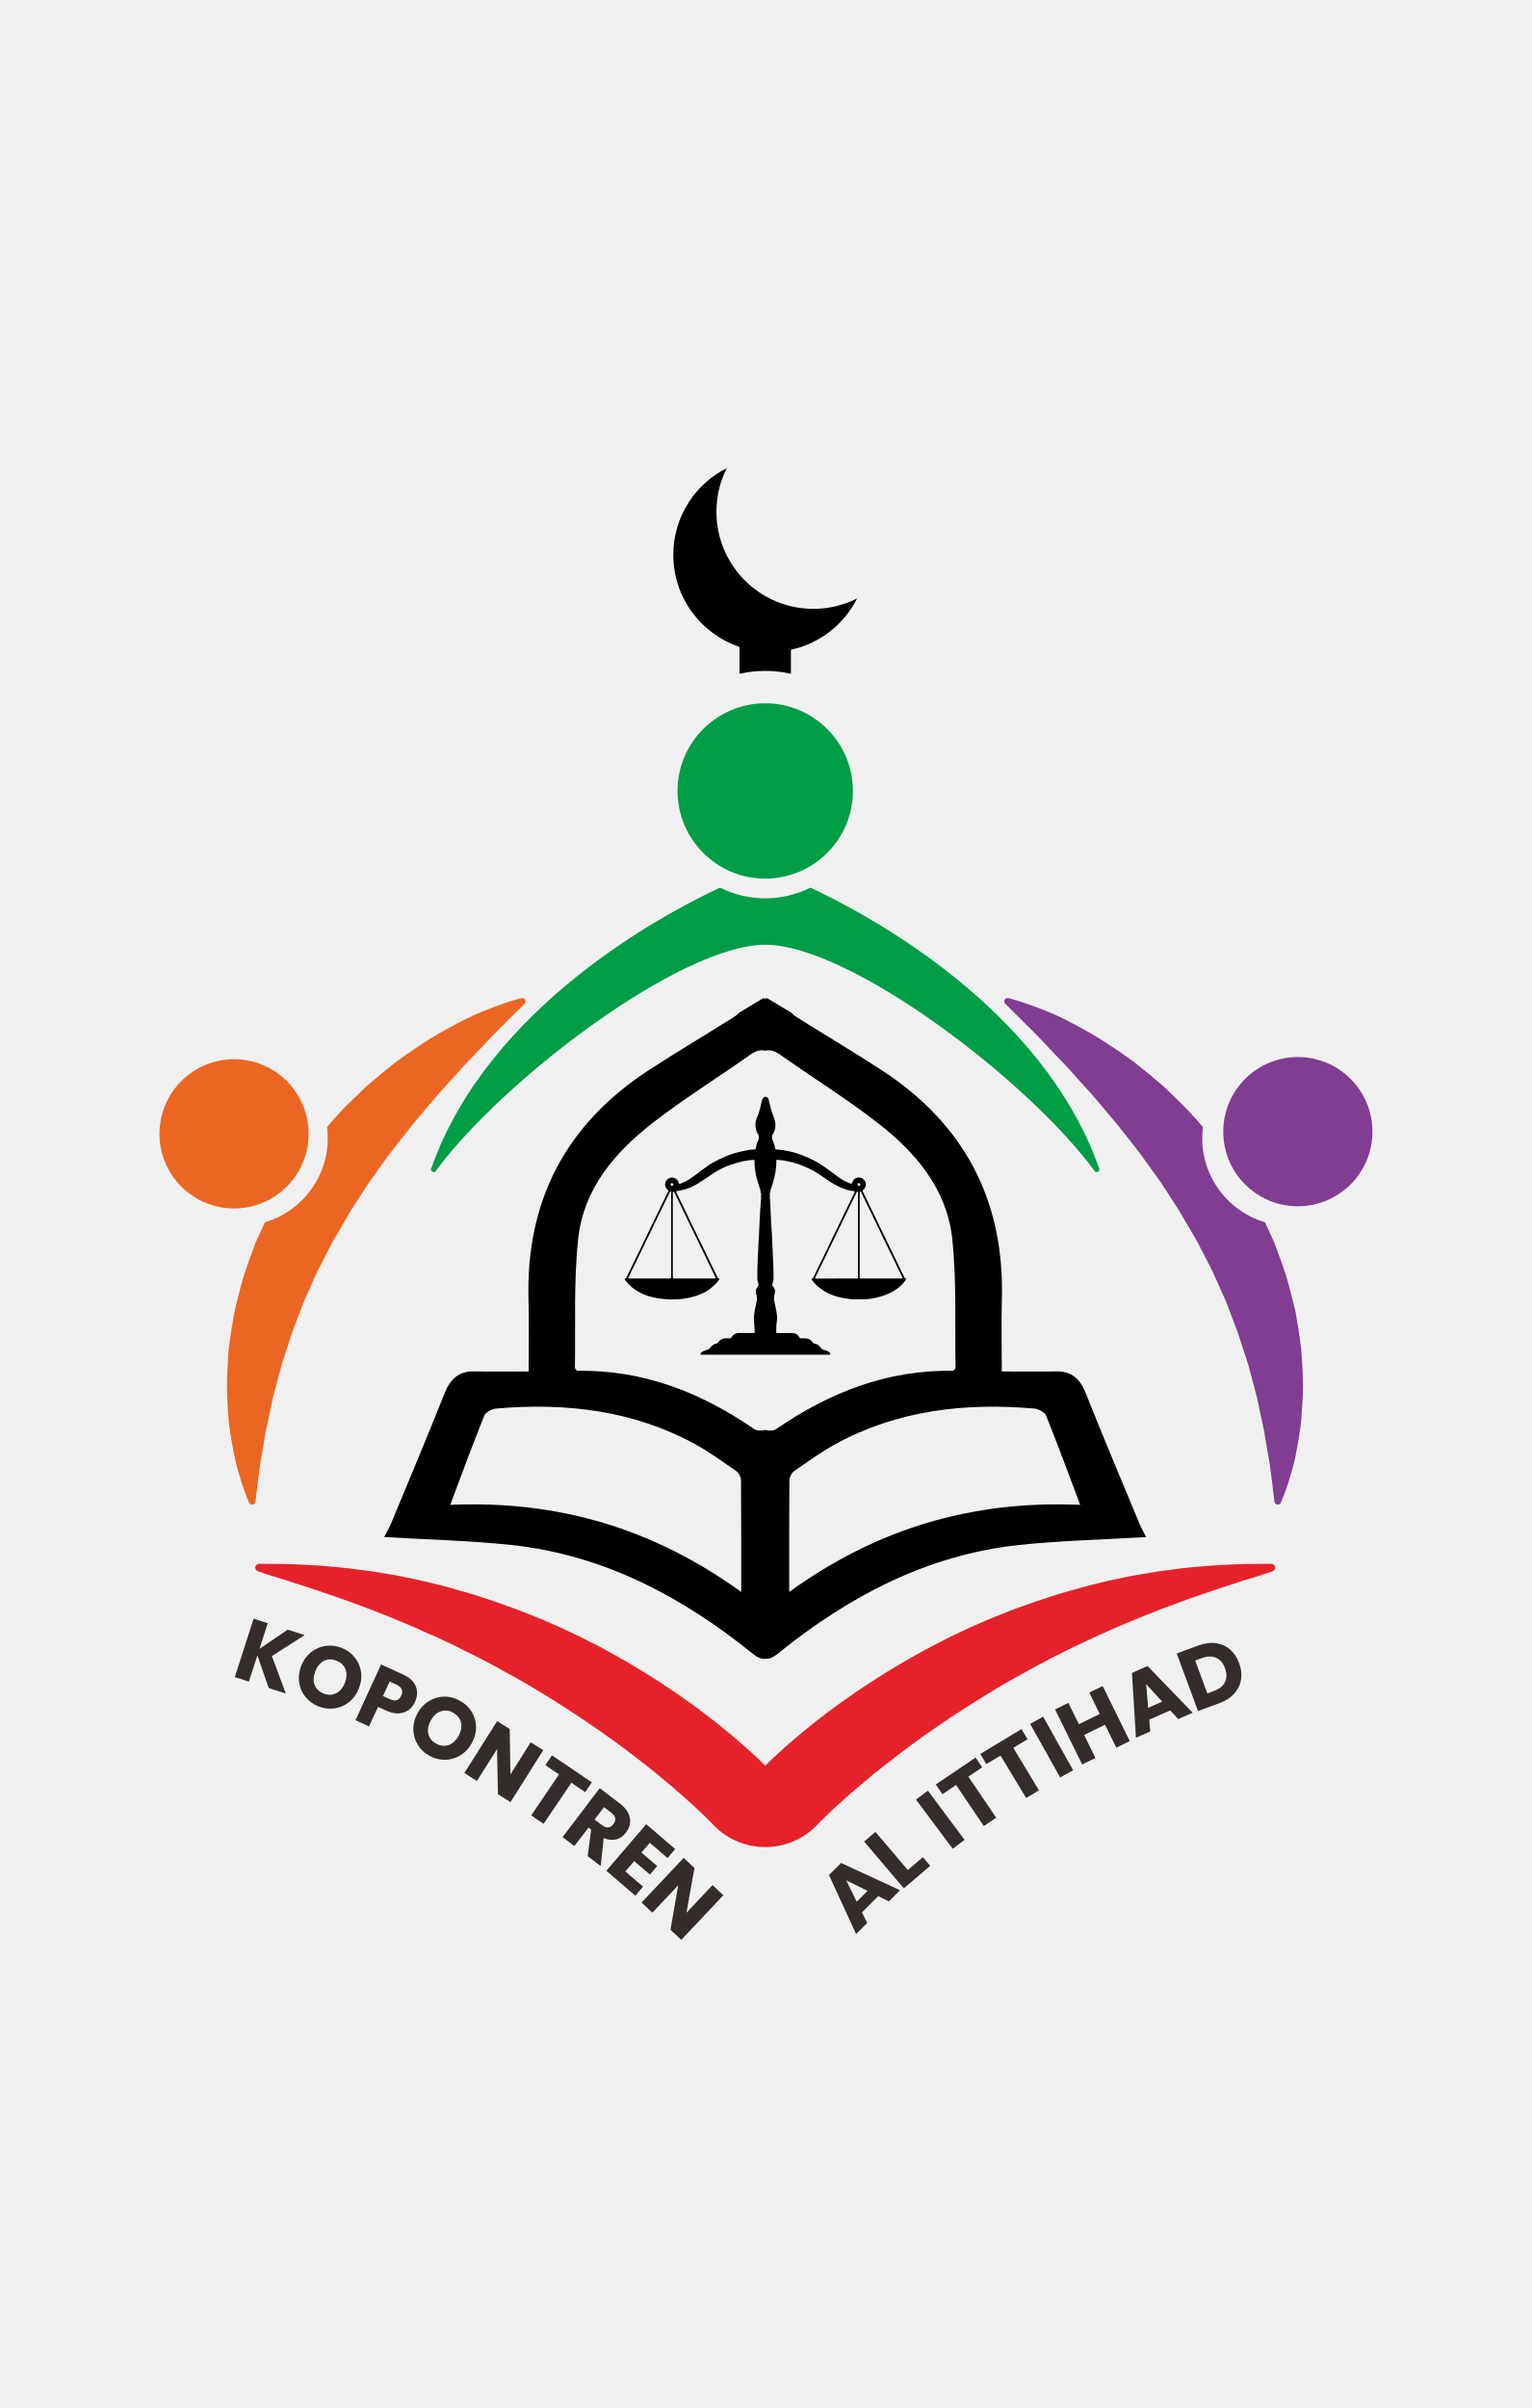
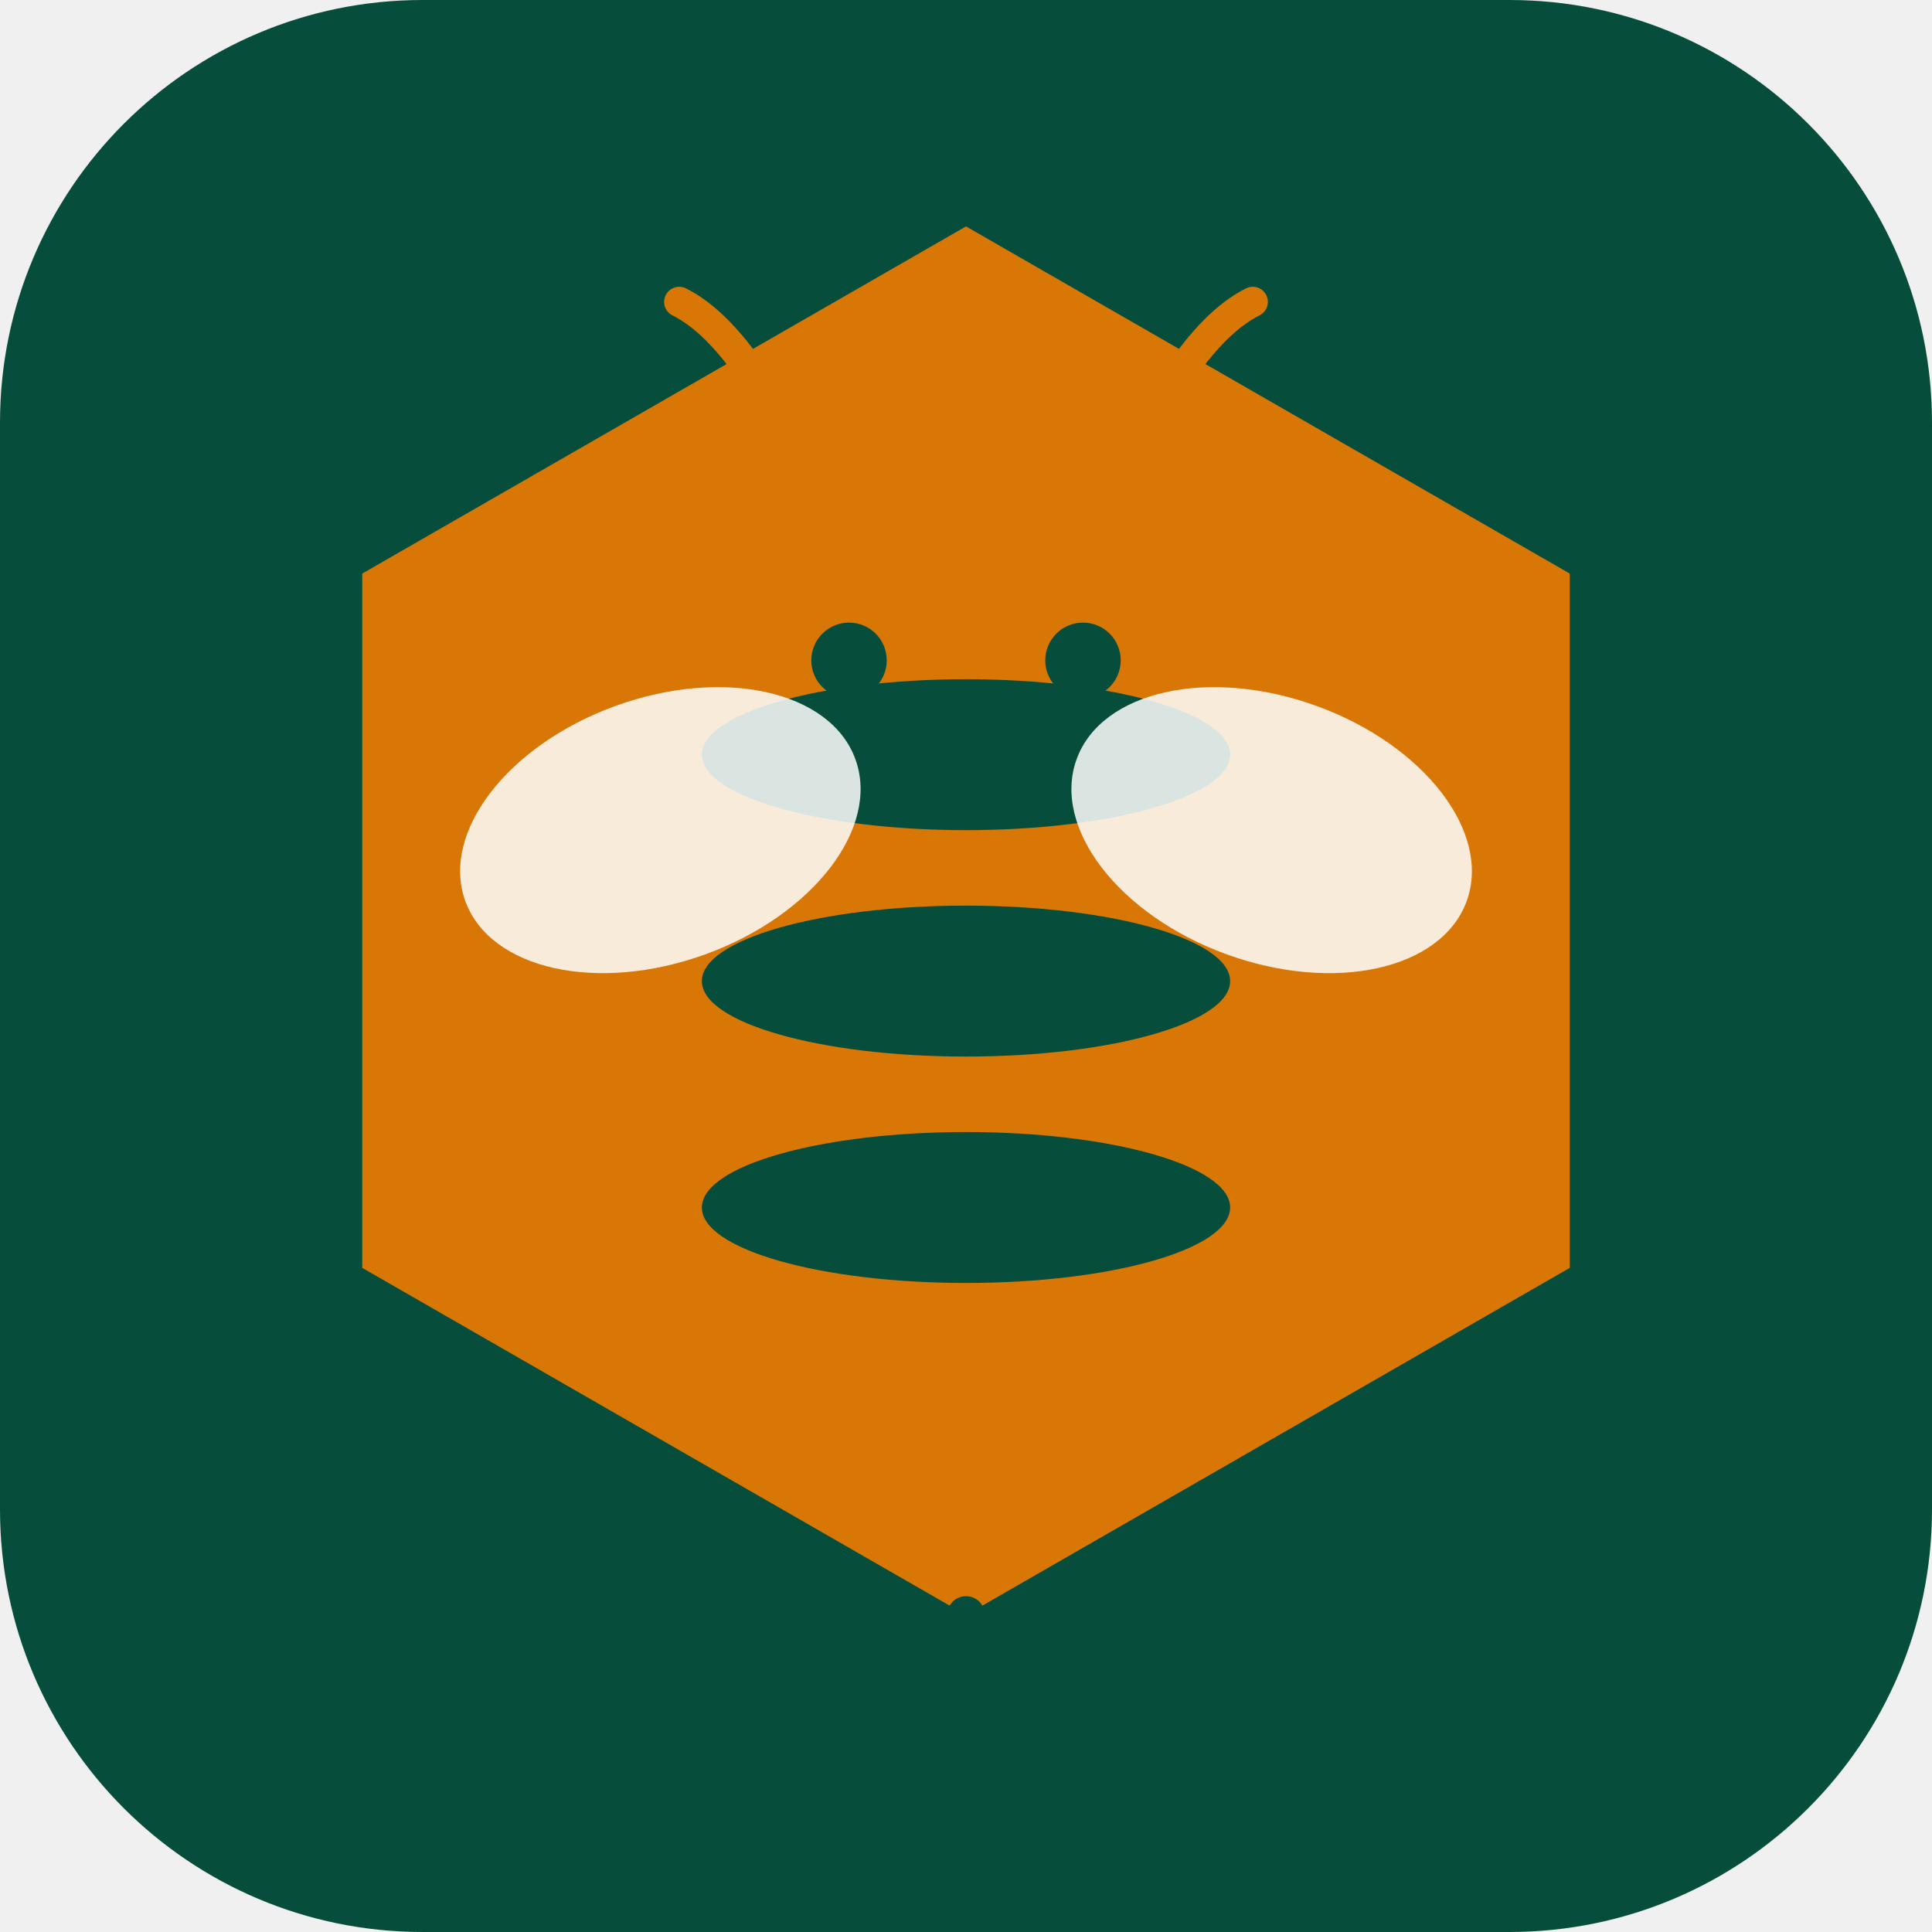
- <svg xmlns="http://www.w3.org/2000/svg" xml:space="preserve" width="210mm" height="330mm" version="1.1" style="shape-rendering:geometricPrecision; text-rendering:geometricPrecision; image-rendering:optimizeQuality; fill-rule:evenodd; clip-rule:evenodd" viewBox="0 0 21000 33000">
-   <defs>
-     <style type="text/css">
-    
-     .fil4 {fill:black}
-     .fil5 {fill:#332C2B;fill-rule:nonzero}
-     .fil2 {fill:#EB6622;fill-rule:nonzero}
-     .fil3 {fill:#E62129;fill-rule:nonzero}
-     .fil1 {fill:#813D91;fill-rule:nonzero}
-     .fil0 {fill:#009D47;fill-rule:nonzero}
-    
-   </style>
-   </defs>
-   <g id="Layer_x0020_1">
-     <g id="_2343718355936">
-       <g>
-         <path class="fil0" d="M10490 12041c662,0 1202,-539 1202,-1202 0,-662 -540,-1201 -1202,-1201 -663,0 -1202,539 -1202,1201 0,663 539,1202 1202,1202zm4577 3963l0 0 -8 -14c-782,-2193 -3167,-3460 -3951,-3826 -186,94 -396,147 -618,147 -222,0 -432,-53 -619,-147 -784,366 -3169,1633 -3951,3826l-8 14c-10,20 -3,43 16,53 13,7 32,9 40,-2 918,-1254 3365,-3108 4522,-3108 1156,0 3603,1854 4521,3108 8,11 27,9 40,2 19,-10 26,-33 16,-53z" />
-         <path class="fil1" d="M17791 14486c-564,0 -1022,458 -1022,1023 0,564 458,1022 1022,1022 565,0 1023,-458 1023,-1022 0,-565 -458,-1023 -1023,-1023zm63 4261l0 0c-2,-57 -6,-115 -10,-174 -2,-29 -4,-59 -7,-89 -4,-29 -8,-59 -12,-89 -8,-60 -17,-120 -26,-182 -10,-61 -20,-123 -31,-186 -5,-31 -12,-62 -19,-93 -7,-31 -15,-62 -23,-94 -32,-125 -63,-253 -103,-381 -22,-62 -44,-126 -66,-189 -23,-64 -47,-127 -70,-191 -22,-65 -54,-125 -81,-188 -21,-47 -43,-93 -65,-140 -497,-147 -861,-608 -861,-1153 0,-52 4,-103 10,-153 -109,-128 -221,-251 -338,-362 -44,-45 -89,-88 -134,-130 -22,-22 -44,-43 -66,-64 -24,-20 -47,-39 -70,-59 -45,-39 -91,-78 -136,-115 -46,-37 -91,-74 -136,-109 -88,-73 -180,-136 -269,-197 -91,-59 -176,-118 -260,-171 -171,-106 -337,-193 -483,-267 -75,-36 -142,-71 -209,-96 -65,-27 -125,-52 -181,-72 -56,-21 -106,-39 -151,-54 -44,-16 -82,-27 -114,-37 -31,-10 -56,-16 -72,-21 -17,-4 -26,-7 -26,-7l-22 -6c-15,-4 -32,0 -44,12 -17,17 -17,46 0,64 0,0 89,88 244,243 77,77 174,169 277,281 52,55 108,113 166,175 58,63 123,124 185,195 63,69 128,141 195,216 68,74 139,151 207,234 68,81 139,165 211,251 18,22 36,43 55,65 17,22 35,45 53,67 35,45 71,91 107,136 36,46 72,92 109,139 18,23 37,46 54,70 17,24 35,48 52,73 70,97 141,195 212,295 68,101 133,205 201,309 69,102 128,211 191,318l94 160c16,26 30,53 44,81l42 82c29,55 57,110 85,164 27,55 58,108 81,165 50,111 99,221 148,330 13,27 23,55 34,83 10,28 21,55 31,83 21,55 42,109 62,164 11,27 21,54 31,81 11,27 21,53 29,81 18,54 35,108 52,161 17,53 35,105 52,157 8,26 16,52 25,78 7,26 14,52 21,77 27,103 54,204 80,300 7,25 13,49 19,73 6,24 11,47 16,71 10,48 20,94 29,140 19,91 38,178 56,261 14,84 28,163 40,238 13,75 25,145 36,209 10,65 17,125 24,179 27,217 42,341 42,341 2,15 12,30 28,36 23,10 50,-1 60,-25l8 -19c0,0 3,-8 10,-24 6,-16 16,-39 27,-70 12,-31 26,-69 41,-113 7,-23 15,-47 24,-73 7,-25 16,-53 24,-82 18,-58 36,-122 53,-192 16,-71 29,-147 44,-229 9,-41 15,-83 21,-127 7,-44 14,-89 20,-135 7,-46 9,-94 12,-142 4,-49 7,-99 10,-150 4,-51 5,-103 7,-157 1,-26 1,-53 2,-80 0,-27 -1,-55 -2,-82 0,-56 -3,-112 -6,-169z" />
-         <path class="fil2" d="M2186 15539c0,564 458,1022 1023,1022 564,0 1022,-458 1022,-1022 0,-565 -458,-1023 -1022,-1023 -565,0 -1023,458 -1023,1023zm926 3377l0 0c0,27 -1,55 -1,82 0,27 1,54 2,80 2,54 2,106 6,157 4,51 7,101 10,150 4,48 6,96 12,142 7,46 14,91 20,135 7,44 13,86 21,127 16,82 28,158 45,229 17,70 34,134 52,192 9,29 17,57 25,82 9,26 17,50 24,73 15,44 29,82 40,113 11,31 22,54 28,70 7,16 10,24 10,24l8 19c10,24 36,35 60,25 15,-6 25,-21 27,-36 0,0 16,-124 43,-341 7,-54 13,-114 23,-179 11,-64 23,-134 36,-209 13,-75 27,-154 41,-238 18,-83 36,-170 56,-261 9,-46 19,-92 29,-140 5,-24 10,-47 15,-71 7,-24 13,-48 20,-73 26,-96 52,-197 80,-300 7,-25 14,-51 21,-77 8,-26 17,-52 25,-78 17,-52 34,-104 52,-157 17,-53 34,-107 52,-161 8,-28 18,-54 28,-81 11,-27 21,-54 31,-81 21,-55 42,-109 63,-164 10,-28 21,-55 31,-83 10,-28 21,-56 34,-83 48,-109 98,-219 147,-330 24,-57 54,-110 82,-165 28,-54 56,-109 84,-164l43 -82c14,-28 28,-55 44,-81l94 -160c62,-107 122,-216 191,-318 67,-104 133,-208 201,-309 71,-100 142,-198 211,-295 18,-25 35,-49 53,-73 17,-24 36,-47 54,-70 37,-47 73,-93 109,-139 36,-45 72,-91 107,-136 18,-22 35,-45 53,-67 18,-22 36,-43 54,-65 73,-86 143,-170 212,-251 68,-83 139,-160 206,-234 68,-75 133,-147 196,-216 62,-71 126,-132 184,-195 59,-62 114,-120 167,-175 103,-112 199,-204 276,-281 156,-155 244,-243 244,-243 18,-18 18,-47 0,-64 -12,-12 -28,-16 -43,-12l-23 6c0,0 -8,3 -25,7 -16,5 -42,11 -73,21 -31,10 -70,21 -114,37 -44,15 -94,33 -150,54 -56,20 -116,45 -182,72 -66,25 -133,60 -208,96 -147,74 -312,161 -483,267 -85,53 -170,112 -260,171 -89,61 -181,124 -270,197 -45,35 -89,72 -135,109 -46,37 -91,76 -137,115 -23,20 -46,39 -69,59 -22,21 -44,42 -66,64 -45,42 -90,85 -135,130 -116,111 -228,234 -337,362 6,50 10,101 10,153 0,545 -364,1006 -861,1153 -23,47 -44,93 -65,140 -28,63 -59,123 -81,188 -23,64 -48,127 -70,191 -22,63 -45,127 -66,189 -40,128 -72,256 -103,381 -8,32 -16,63 -23,94 -7,31 -14,62 -19,93 -12,63 -21,125 -31,186 -10,62 -19,122 -27,182 -4,30 -8,60 -12,89 -3,30 -4,60 -6,89 -4,59 -8,117 -10,174 -3,57 -6,113 -7,169z" />
-         <path class="fil3" d="M17429 21539l-120 40 -119 38c-80,25 -161,45 -237,74 -154,50 -303,97 -455,151l-225 78 -221 82c-37,14 -74,26 -110,40l-109 43c-73,29 -145,56 -216,86 -143,61 -286,114 -425,181 -69,33 -139,60 -208,93l-206 97c-69,30 -135,69 -203,100 -68,33 -135,65 -202,102l-198 105c-65,38 -131,72 -196,108 -66,34 -130,74 -194,110l-97 56 -95 59c-63,40 -127,75 -189,115l-188 119 -185 121 -183 124c-61,40 -120,85 -180,126 -61,42 -119,86 -178,129 -118,87 -235,175 -349,265l-171 136c-56,46 -112,92 -167,139 -110,93 -218,187 -322,283 -52,48 -104,95 -152,143 -25,23 -49,47 -71,69l-54 55 -9 9c-379,390 -1002,398 -1391,19 -9,-8 -19,-19 -27,-28l-21 -22 -33 -33c-22,-23 -46,-46 -71,-70 -48,-47 -100,-94 -152,-142 -103,-96 -212,-190 -322,-284 -55,-47 -111,-93 -167,-139l-170 -136c-115,-90 -232,-178 -349,-266 -60,-42 -118,-87 -179,-128 -60,-42 -119,-87 -180,-127l-183 -124 -185 -121 -187 -119c-62,-41 -127,-75 -190,-116l-95 -58 -96 -56c-65,-37 -129,-76 -195,-111 -65,-35 -131,-70 -196,-108l-199 -105c-66,-36 -133,-68 -201,-101 -68,-31 -134,-70 -203,-101l-206 -97c-34,-17 -70,-31 -104,-46 -35,-14 -70,-31 -105,-47 -139,-66 -282,-118 -424,-181 -72,-29 -144,-56 -217,-85l-109 -42 -110 -41 -222 -82 -224 -77c-151,-54 -304,-101 -459,-151 -77,-29 -155,-49 -234,-74l-118 -37 -119 -40 -17 -6c-28,-9 -42,-39 -33,-66 7,-22 28,-36 50,-36l242 2c80,1 161,0 242,5 161,8 322,13 483,30 80,8 161,13 241,23l241 31c40,5 80,9 120,16l119 20c80,14 160,26 239,41l238 50c79,15 157,35 236,55 78,20 157,38 235,61l233 67 58 17 58 18 115 38c77,25 155,49 230,78l228 83 226 89c76,29 149,63 224,95l111 48 110 52c147,67 291,142 435,215l213 117c71,39 141,80 211,121 139,82 277,167 413,255 136,89 269,180 401,275 66,47 130,96 195,144 64,49 129,99 192,149 127,101 251,205 373,313 61,54 121,109 180,165 60,56 117,112 176,175l-159 0c59,-63 116,-119 175,-175 60,-56 120,-111 180,-165 122,-108 246,-212 373,-313 63,-51 128,-100 192,-149 65,-48 130,-97 196,-144 131,-95 265,-186 401,-274 135,-89 273,-174 412,-256 71,-41 140,-82 211,-121l213 -116 216 -111c72,-37 146,-70 219,-105l110 -52 111 -48c75,-32 148,-66 224,-95l226 -90 228 -82c75,-29 153,-53 230,-78l115 -38 58 -19 58 -16 233 -67c78,-23 157,-41 235,-61 78,-20 157,-40 236,-55l237 -50c80,-15 160,-28 239,-41l120 -20c40,-7 80,-11 120,-16l240 -31c81,-10 161,-15 242,-23 160,-17 322,-22 484,-30 81,-5 161,-4 241,-5l240 -2c30,0 53,23 54,52 0,24 -15,44 -36,51l-15 5z" />
-         <path class="fil4" d="M15618 20876c-247,-594 -497,-1187 -735,-1785 -77,-193 -192,-301 -406,-297 -244,5 -489,1 -744,1 0,-342 -8,-664 1,-986 38,-1358 -515,-2405 -1649,-3144 -376,-245 -763,-474 -1144,-713 -30,-19 -70,-46 -92,-73l0 0 -337 -202 -22 13 -23 -13 -336 202 0 0c-22,27 -62,54 -93,73 -380,239 -767,468 -1143,713 -1135,739 -1687,1786 -1650,3144 9,322 2,644 2,986 -255,0 -500,4 -745,-1 -214,-4 -328,104 -406,297 -238,598 -487,1191 -734,1785 -30,71 -70,138 -96,188 597,36 1174,48 1745,109 1263,136 2339,707 3312,1493 64,52 115,72 167,67 51,5 103,-15 167,-67 972,-786 2048,-1357 3311,-1493 572,-61 1149,-73 1745,-109 -26,-50 -66,-117 -95,-188zm-5457 941l0 0c-1205,-872 -2516,-1258 -3989,-1194 159,-424 307,-826 467,-1224 20,-47 105,-91 164,-96 953,-82 1875,23 2729,490 196,108 379,241 563,369 33,24 62,80 63,121 4,497 3,993 3,1534zm476 -2230l0 0c-32,22 -97,23 -147,10 -51,13 -116,12 -148,-10 -734,-507 -1531,-817 -2430,-801 -15,-17 -31,-28 -31,-38 10,-591 -18,-1185 45,-1770 72,-682 499,-1185 1022,-1590 427,-331 888,-617 1330,-929 77,-55 141,-76 212,-60 70,-16 135,5 212,60 441,312 903,598 1329,929 523,405 950,908 1023,1590 62,585 34,1179 45,1770 0,10 -17,21 -31,38 -899,-16 -1696,294 -2431,801zm182 2230l0 0c0,-541 -2,-1037 2,-1534 1,-41 30,-97 64,-121 184,-128 366,-261 562,-369 854,-467 1776,-572 2730,-490 58,5 144,49 163,96 160,398 308,800 468,1224 -1473,-64 -2785,322 -3989,1194z" />
-         <path class="fil4" d="M11749 8202c-179,90 -382,142 -598,142 -735,0 -1330,-596 -1330,-1331 0,-215 51,-418 142,-598 -435,219 -733,669 -733,1188 0,587 380,1085 907,1262l0 369c113,-26 231,-40 353,-40 121,0 239,14 352,40l0 -330c398,-85 729,-349 907,-702z" />
-         <g>
-           <path class="fil4" d="M10493 18565c-250,0 -499,0 -749,0 -39,0 -79,0 -118,0 -9,0 -21,3 -22,-7 -1,-8 5,-20 11,-24 13,-10 28,-17 43,-23 16,-7 33,-12 49,-17 14,-5 22,-17 32,-27 13,-15 28,-30 44,-42 11,-7 26,-10 39,-12 9,-1 14,-5 19,-12 10,-16 23,-32 40,-41 21,-11 42,-20 66,-19 21,1 41,0 62,0 8,0 13,-2 17,-10 13,-27 34,-46 62,-56 13,-6 28,-7 43,-7 66,-1 133,-1 200,0 11,0 16,-6 15,-15 -1,-26 -2,-52 -4,-78 -1,-22 -4,-44 -5,-65 -1,-19 -3,-38 -2,-57 1,-25 4,-50 8,-75 9,-50 20,-99 30,-149 2,-11 7,-24 4,-33 -8,-18 2,-36 -7,-54 -9,-16 -10,-35 -8,-54 2,-23 14,-41 27,-59 9,-11 13,-22 7,-36 -8,-23 -14,-47 -14,-71 0,-36 0,-72 0,-108 2,-53 3,-107 5,-160 1,-31 3,-61 5,-91 2,-39 3,-78 5,-117 2,-41 5,-82 7,-123 2,-33 3,-66 5,-99 2,-49 4,-99 7,-148 2,-40 4,-79 7,-119 3,-39 6,-78 9,-118 0,0 0,-1 0,-2 1,-26 2,-51 2,-77 0,-6 -4,-13 -7,-19 -1,-4 -5,-11 -4,-13 7,-11 1,-19 -2,-28 -12,-39 -26,-77 -37,-116 -11,-37 -22,-75 -27,-114 -8,-51 -15,-103 -13,-156 1,-17 -5,-20 -22,-18 -31,3 -63,5 -93,10 -32,5 -63,12 -94,21 -40,10 -79,23 -119,36 -58,19 -114,44 -167,74 -42,23 -82,50 -121,76 -63,42 -124,87 -190,123 -50,28 -102,51 -157,66 -33,9 -67,15 -101,21 -11,2 -14,7 -9,18 22,44 43,88 65,132 24,50 49,100 73,150 21,44 41,88 62,132 22,43 44,87 65,131 15,30 29,62 44,92 11,25 25,49 37,73 14,30 28,59 42,88 20,43 40,86 61,129 25,50 50,101 75,151 14,29 27,59 41,88 3,6 10,11 16,13 10,4 10,10 5,17 -12,17 -23,34 -37,48 -29,28 -59,57 -92,82 -37,28 -79,50 -123,68 -31,13 -63,26 -96,34 -39,11 -80,19 -120,26 -32,5 -65,9 -97,11 -39,2 -77,2 -116,2 -18,-1 -36,-2 -53,-4 -29,-2 -57,-5 -85,-9 -38,-7 -76,-14 -114,-23 -52,-13 -103,-33 -151,-58 -41,-22 -79,-46 -114,-76 -30,-25 -56,-54 -80,-84 -6,-6 -10,-14 -15,-21 -4,-6 0,-12 5,-11 17,0 19,-15 24,-24 15,-31 29,-62 44,-94 17,-34 33,-69 50,-103 21,-44 43,-88 65,-132 16,-32 33,-65 48,-98 26,-53 50,-106 75,-159 15,-30 30,-59 45,-89 15,-31 28,-62 43,-93 15,-30 31,-60 45,-90 18,-37 35,-74 53,-110 15,-32 31,-64 47,-96 11,-23 22,-47 34,-70 5,-11 9,-22 15,-32 7,-10 5,-17 -3,-25 -9,-9 -18,-18 -24,-28 -20,-33 -17,-66 3,-98 38,-59 123,-57 159,1 6,9 10,20 14,31 4,9 10,13 19,10 21,-10 42,-18 63,-28 48,-24 92,-53 135,-85 63,-47 125,-95 189,-140 36,-25 75,-44 112,-64 21,-12 43,-22 65,-32 28,-13 57,-25 86,-37 25,-10 50,-20 76,-28 30,-9 60,-17 90,-24 42,-10 84,-19 127,-27 20,-3 41,-4 61,-5 27,0 30,-3 34,-30 5,-30 13,-59 26,-86 5,-10 9,-19 12,-28 1,-3 1,-7 1,-10 0,-5 -2,-10 -1,-13 7,-18 -4,-31 -12,-45 -15,-27 -25,-56 -30,-87 -6,-28 -3,-57 1,-86 6,-39 28,-71 39,-107 6,-19 12,-37 16,-56 10,-38 18,-76 28,-113 3,-16 6,-32 18,-44 10,-12 23,-21 39,-17 16,4 30,15 35,32 10,38 19,76 29,115 5,20 10,41 17,62 8,24 20,48 28,72 8,23 15,47 18,71 10,64 -6,122 -41,175 -1,2 -2,3 -2,5 0,16 -3,34 2,48 12,30 24,59 32,90 3,12 5,23 8,35 2,13 8,16 21,17 35,4 70,6 105,12 40,7 80,15 119,25 33,9 66,20 99,32 38,15 78,29 115,46 49,23 97,47 143,75 47,28 92,61 136,93 48,34 93,70 140,103 44,31 91,57 142,76 30,11 29,11 40,-19 9,-24 27,-41 50,-51 39,-17 76,-7 106,21 23,22 31,52 25,84 -4,23 -15,42 -34,57 -12,10 -11,13 -3,28 10,16 17,34 26,51 11,23 22,47 34,70 15,31 30,63 45,95 18,37 37,75 55,112 8,16 15,31 22,47 12,24 24,49 35,74 12,24 23,48 35,71 14,29 29,58 43,87 16,34 32,69 49,103 14,30 30,60 44,90 19,39 37,77 56,115 11,24 24,48 35,72 15,30 29,61 43,92 11,23 22,45 33,67 5,10 9,20 15,29 3,5 9,9 14,10 10,3 12,7 6,15 -37,55 -83,100 -138,137 -27,19 -55,36 -85,50 -38,17 -76,31 -116,44 -39,12 -78,21 -118,28 -32,6 -64,9 -97,10 -46,2 -92,3 -138,2 -41,0 -82,-1 -123,-11 -27,-5 -55,-7 -81,-13 -25,-5 -49,-13 -74,-20 -44,-15 -87,-32 -128,-55 -23,-14 -46,-30 -69,-45 -34,-21 -61,-51 -89,-79 -13,-14 -24,-30 -35,-45 -6,-9 -4,-14 6,-17 15,-5 17,-18 22,-29 14,-26 26,-52 38,-78 12,-25 23,-50 35,-74 10,-21 21,-42 31,-63 19,-41 39,-81 59,-121 18,-37 36,-74 54,-111 12,-24 22,-48 34,-71 18,-38 37,-75 55,-113 11,-24 22,-48 34,-72 11,-24 24,-48 35,-71 9,-17 16,-34 24,-51 8,-17 16,-33 24,-50 12,-24 24,-49 36,-73 18,-38 37,-76 56,-114 12,-25 23,-50 35,-75 2,-5 6,-9 8,-13 5,-11 2,-18 -9,-19 -48,-3 -93,-16 -138,-32 -32,-11 -63,-26 -93,-41 -19,-9 -37,-19 -55,-30 -26,-16 -53,-33 -78,-50 -40,-27 -78,-55 -118,-81 -36,-23 -74,-46 -113,-65 -51,-25 -104,-47 -157,-67 -53,-19 -107,-34 -163,-44 -44,-9 -89,-16 -134,-18 -12,0 -15,2 -15,14 2,52 -5,103 -12,154 -4,28 -11,56 -18,84 -13,55 -29,110 -50,163 -2,4 -1,10 0,15 2,7 4,14 -5,18 -3,2 -5,7 -5,10 1,33 2,66 4,99 1,27 4,54 5,81 2,41 3,81 5,121 2,45 4,90 7,135 3,45 6,89 9,134 2,18 2,36 3,54 2,58 5,116 7,174 1,23 1,45 3,68 1,35 4,70 6,105 1,9 0,18 1,28 0,53 1,106 2,159 0,30 -6,59 -16,87 -3,11 -2,22 7,31 33,33 35,73 21,115 -3,10 -7,19 -2,29 0,1 1,4 0,5 -11,23 0,44 3,66 7,40 18,80 25,120 6,38 13,75 10,113 -3,27 -7,54 -9,80 -2,33 -2,67 -3,100 0,8 6,12 15,12 62,0 125,-1 187,-1 16,0 31,2 47,4 21,4 39,16 53,33 8,9 13,20 20,30 3,3 8,6 13,6 20,1 40,0 59,0 47,1 84,19 109,59 6,8 11,12 22,13 33,4 60,21 79,49 14,21 33,32 57,40 23,7 47,12 66,28 4,4 9,8 11,12 3,5 6,13 4,16 -3,4 -11,7 -16,7 -35,1 -69,0 -104,0 -256,0 -513,0 -769,0 0,0 0,0 0,0zm-1270 -1628l0 0c0,0 0,0 0,0 0,155 0,309 0,463 0,34 0,68 0,103 0,15 5,19 20,19 8,0 15,-1 23,-1 154,0 308,0 462,0 22,0 44,0 66,0 6,0 11,-2 17,-3 -1,-5 -2,-10 -4,-15 0,-2 -2,-4 -3,-6 -12,-25 -25,-50 -37,-75 -11,-24 -22,-47 -33,-71 -11,-23 -23,-45 -34,-68 -15,-31 -29,-63 -44,-94 -15,-31 -32,-63 -47,-95 -19,-39 -38,-79 -57,-119 -10,-20 -21,-41 -31,-61 -10,-20 -19,-40 -29,-60 -14,-29 -28,-57 -42,-86 -12,-25 -24,-51 -36,-77 -15,-31 -30,-61 -45,-92 -14,-29 -28,-59 -42,-89 -15,-31 -31,-62 -46,-93 -14,-27 -26,-55 -40,-81 -2,-4 -7,-5 -11,-8 -2,4 -6,8 -7,13 -1,12 0,25 0,37 0,187 0,373 0,559zm2562 4l0 0c0,134 0,268 0,403 0,53 0,106 0,160 0,11 4,18 16,18 6,0 12,-1 19,-1 164,0 329,0 493,0 15,0 29,0 43,0 6,0 11,-2 16,-3 -1,-5 -2,-11 -4,-16 -12,-25 -24,-50 -36,-75 -11,-22 -22,-45 -33,-68 -12,-26 -25,-51 -37,-76 -15,-31 -30,-62 -45,-93 -11,-22 -23,-45 -34,-67 -8,-18 -16,-37 -25,-55 -15,-31 -31,-62 -46,-93 -11,-23 -21,-46 -32,-68 -12,-25 -24,-49 -35,-73 -12,-24 -22,-47 -34,-71 -8,-17 -17,-34 -26,-51 -12,-25 -24,-49 -35,-74 -16,-32 -32,-64 -47,-96 -15,-30 -29,-60 -44,-91 -18,-38 -37,-76 -55,-114 -3,-5 -8,-7 -13,-11 -2,5 -6,10 -6,15 -1,20 0,40 0,59 0,181 0,361 0,541zm-314 581l0 0c0,0 0,-1 0,-1 90,0 180,0 270,0 18,0 20,-1 20,-20 0,-362 0,-725 0,-1087 0,-24 2,-48 2,-72 0,-5 -5,-9 -7,-13 -4,2 -9,4 -11,7 -8,15 -15,31 -23,47 -18,37 -38,75 -56,113 -18,37 -35,74 -52,111 -19,40 -39,79 -59,118 -11,23 -21,46 -32,69 -15,31 -31,61 -46,92 -12,25 -24,50 -35,74 -12,24 -23,48 -35,72 -11,24 -23,48 -35,72 -14,30 -29,60 -43,90 -12,25 -24,50 -36,74 -11,24 -24,47 -35,70 -18,38 -36,76 -54,113 -9,19 -19,37 -27,56 -5,11 -1,16 11,16 25,-1 50,-1 75,-1 69,0 139,0 208,0zm-2567 -1l0 0c0,0 0,0 0,0 85,0 170,0 255,0 10,0 21,0 31,-1 3,0 9,-4 9,-7 1,-12 1,-24 1,-36 0,-253 0,-507 0,-761 0,-107 0,-214 0,-321 0,-17 2,-35 1,-52 0,-6 -5,-11 -8,-17 -4,4 -9,7 -11,11 -8,17 -15,34 -23,50 -15,31 -31,62 -46,93 -22,45 -44,90 -66,135 -15,31 -30,62 -45,92 -15,32 -31,64 -46,96 -8,17 -16,34 -24,51 -8,16 -15,31 -22,47 -16,31 -32,63 -47,94 -15,31 -29,62 -44,92 -18,37 -36,73 -54,110 -16,33 -31,66 -47,99 -17,36 -35,71 -53,107 -16,34 -33,68 -49,101 -6,12 -3,17 10,17 93,0 185,0 278,0zm2871 -1307l0 0c-11,0 -22,10 -21,20 0,8 11,18 20,18 9,-1 20,-11 20,-20 0,-8 -11,-19 -19,-18zm-2564 38l0 0c10,0 21,-10 21,-19 0,-7 -13,-20 -21,-19 -8,0 -19,10 -19,19 0,8 11,19 19,19z" />
-         </g>
-       </g>
-       <path class="fil5" d="M7275 23877l-278 441 -10 -623 -172 -108 -449 711 172 109 276 -437 12 618 172 109 449 -712 -172 -108zm747 683l0 0 91 -134 -546 -370 -91 134 187 127 -381 562 170 115 381 -563 189 129zm-3073 -1649l0 0c-11,-74 -40,-141 -87,-198 -46,-58 -107,-102 -181,-131 -73,-28 -146,-37 -220,-26 -73,11 -140,40 -198,87 -59,47 -104,109 -134,186 -30,77 -39,153 -28,228 11,75 40,141 87,199 47,58 107,101 180,130 73,28 146,37 220,26 73,-10 140,-40 199,-87 59,-48 103,-110 133,-187 30,-77 40,-152 29,-227zm-221 152l0 0c-27,68 -67,116 -120,142 -53,26 -110,27 -171,4 -62,-25 -104,-64 -124,-119 -21,-55 -18,-117 9,-186 27,-69 67,-117 119,-143 52,-26 110,-27 172,-2 62,24 103,64 124,118 20,55 17,117 -9,186zm972 47l0 0c-27,-67 -85,-122 -176,-163l-300 -137 -350 764 185 85 123 -268 114 52c60,28 116,40 167,38 52,-2 97,-17 135,-44 38,-27 69,-65 90,-112 35,-77 39,-149 12,-215zm-200 128l0 0c-30,66 -82,82 -156,48l-94 -43 91 -199 94 43c74,34 96,84 65,151zm-1324 -830l0 0 -232 -75 -387 264 113 -352 -193 -63 -258 801 193 62 116 -359 156 447 234 75 -191 -512 449 -288zm4271 2800l0 0c52,-14 97,-45 134,-94 31,-41 50,-84 56,-130 6,-46 -3,-92 -25,-138 -23,-46 -61,-89 -114,-130l-277 -210 -509 670 162 123 193 -253 37 28 -48 363 179 136 41 -384c61,26 118,32 171,19zm-196 -197l0 0 -100 -76 129 -169 100 76c32,24 49,49 53,76 4,27 -4,54 -24,80 -21,28 -45,43 -71,46 -25,3 -55,-8 -87,-33zm-1782 -1126l0 0c40,-72 58,-146 57,-221 -2,-76 -23,-145 -62,-208 -39,-63 -94,-114 -164,-151 -69,-38 -141,-55 -215,-54 -74,2 -144,23 -208,63 -64,39 -116,95 -155,168 -39,73 -58,147 -56,223 2,75 23,145 62,208 39,63 94,113 163,151 69,37 140,55 215,53 74,-2 144,-23 208,-63 64,-40 116,-96 155,-169zm-182 -98l0 0c-35,65 -80,107 -136,127 -55,19 -112,13 -170,-18 -59,-32 -95,-76 -109,-133 -13,-57 -3,-118 32,-183 36,-65 81,-108 136,-127 55,-20 112,-14 170,18 59,32 95,76 109,133 14,57 3,118 -32,183zm3123 2426l0 0 110 -613 -148 -139 -577 612 148 139 354 -375 -106 609 148 139 577 -612 -148 -139 -358 379zm-838 -566l0 0 122 -142 216 185 99 -117 -216 -185 115 -133 243 208 105 -123 -397 -341 -547 639 397 341 106 -124 -243 -208zm5550 -2022l0 0 411 734 178 -99 -411 -734 -178 99zm810 -429l0 0 144 293 -286 140 -144 -292 -183 90 372 754 182 -89 -155 -315 286 -141 155 315 184 -91 -371 -754 -184 90zm585 -269l0 0 55 888 196 -86 -14 -162 288 -127 110 119 198 -87 -619 -640 -214 95zm222 478l0 0 -27 -326 220 241 -193 85zm1247 -615l0 0c-29,-77 -70,-139 -126,-187 -55,-47 -119,-75 -193,-85 -74,-10 -153,1 -238,32l-298 110 292 789 298 -110c84,-31 151,-75 201,-132 49,-56 80,-120 91,-193 11,-72 2,-146 -27,-224zm-193 261l0 0c-27,55 -77,96 -152,123l-90 34 -167 -451 90 -33c75,-28 140,-30 196,-6 56,25 97,72 123,144 27,71 26,134 0,189zm-4349 2576l0 0 -443 -522 -155 132 544 641 362 -308 -101 -118 -207 175zm-1080 69l0 0 372 809 152 -152 -72 -145 223 -223 146 72 153 -153 -808 -373 -166 165zm529 217l0 0 -149 149 -144 -294 293 145zm664 -1251l0 0 503 674 163 -122 -503 -674 -163 122zm907 -442l0 0 -90 -134 -546 369 91 134 187 -127 381 563 169 -115 -381 -562 189 -128zm622 -385l0 0 -83 -139 -565 341 84 138 194 -116 351 581 175 -105 -351 -582 195 -118z" />
-     </g>
-   </g>
+ <svg xmlns="http://www.w3.org/2000/svg" viewBox="0 0 512 512">
+   <rect width="512" height="512" rx="112" fill="#064E3B" />
+   <polygon points="256,60 416,152 416,336 256,428 96,336 96,152" fill="#D97706" />
+   <ellipse cx="256" cy="200" rx="70" ry="20" fill="#064E3B" />
+   <ellipse cx="256" cy="260" rx="70" ry="20" fill="#064E3B" />
+   <ellipse cx="256" cy="320" rx="70" ry="20" fill="#064E3B" />
+   <ellipse cx="175" cy="220" rx="55" ry="35" fill="#fff" opacity="0.85" transform="rotate(-20 175 220)" />
+   <ellipse cx="337" cy="220" rx="55" ry="35" fill="#fff" opacity="0.85" transform="rotate(20 337 220)" />
+   <path d="M220 140 Q200 90 180 80" stroke="#D97706" stroke-width="8" stroke-linecap="round" fill="none" />
+   <path d="M292 140 Q312 90 332 80" stroke="#D97706" stroke-width="8" stroke-linecap="round" fill="none" />
+   <circle cx="225" cy="175" r="10" fill="#064E3B" />
+   <circle cx="287" cy="175" r="10" fill="#064E3B" />
+   <path d="M256 428 L256 465" stroke="#064E3B" stroke-width="10" stroke-linecap="round" />
</svg>
